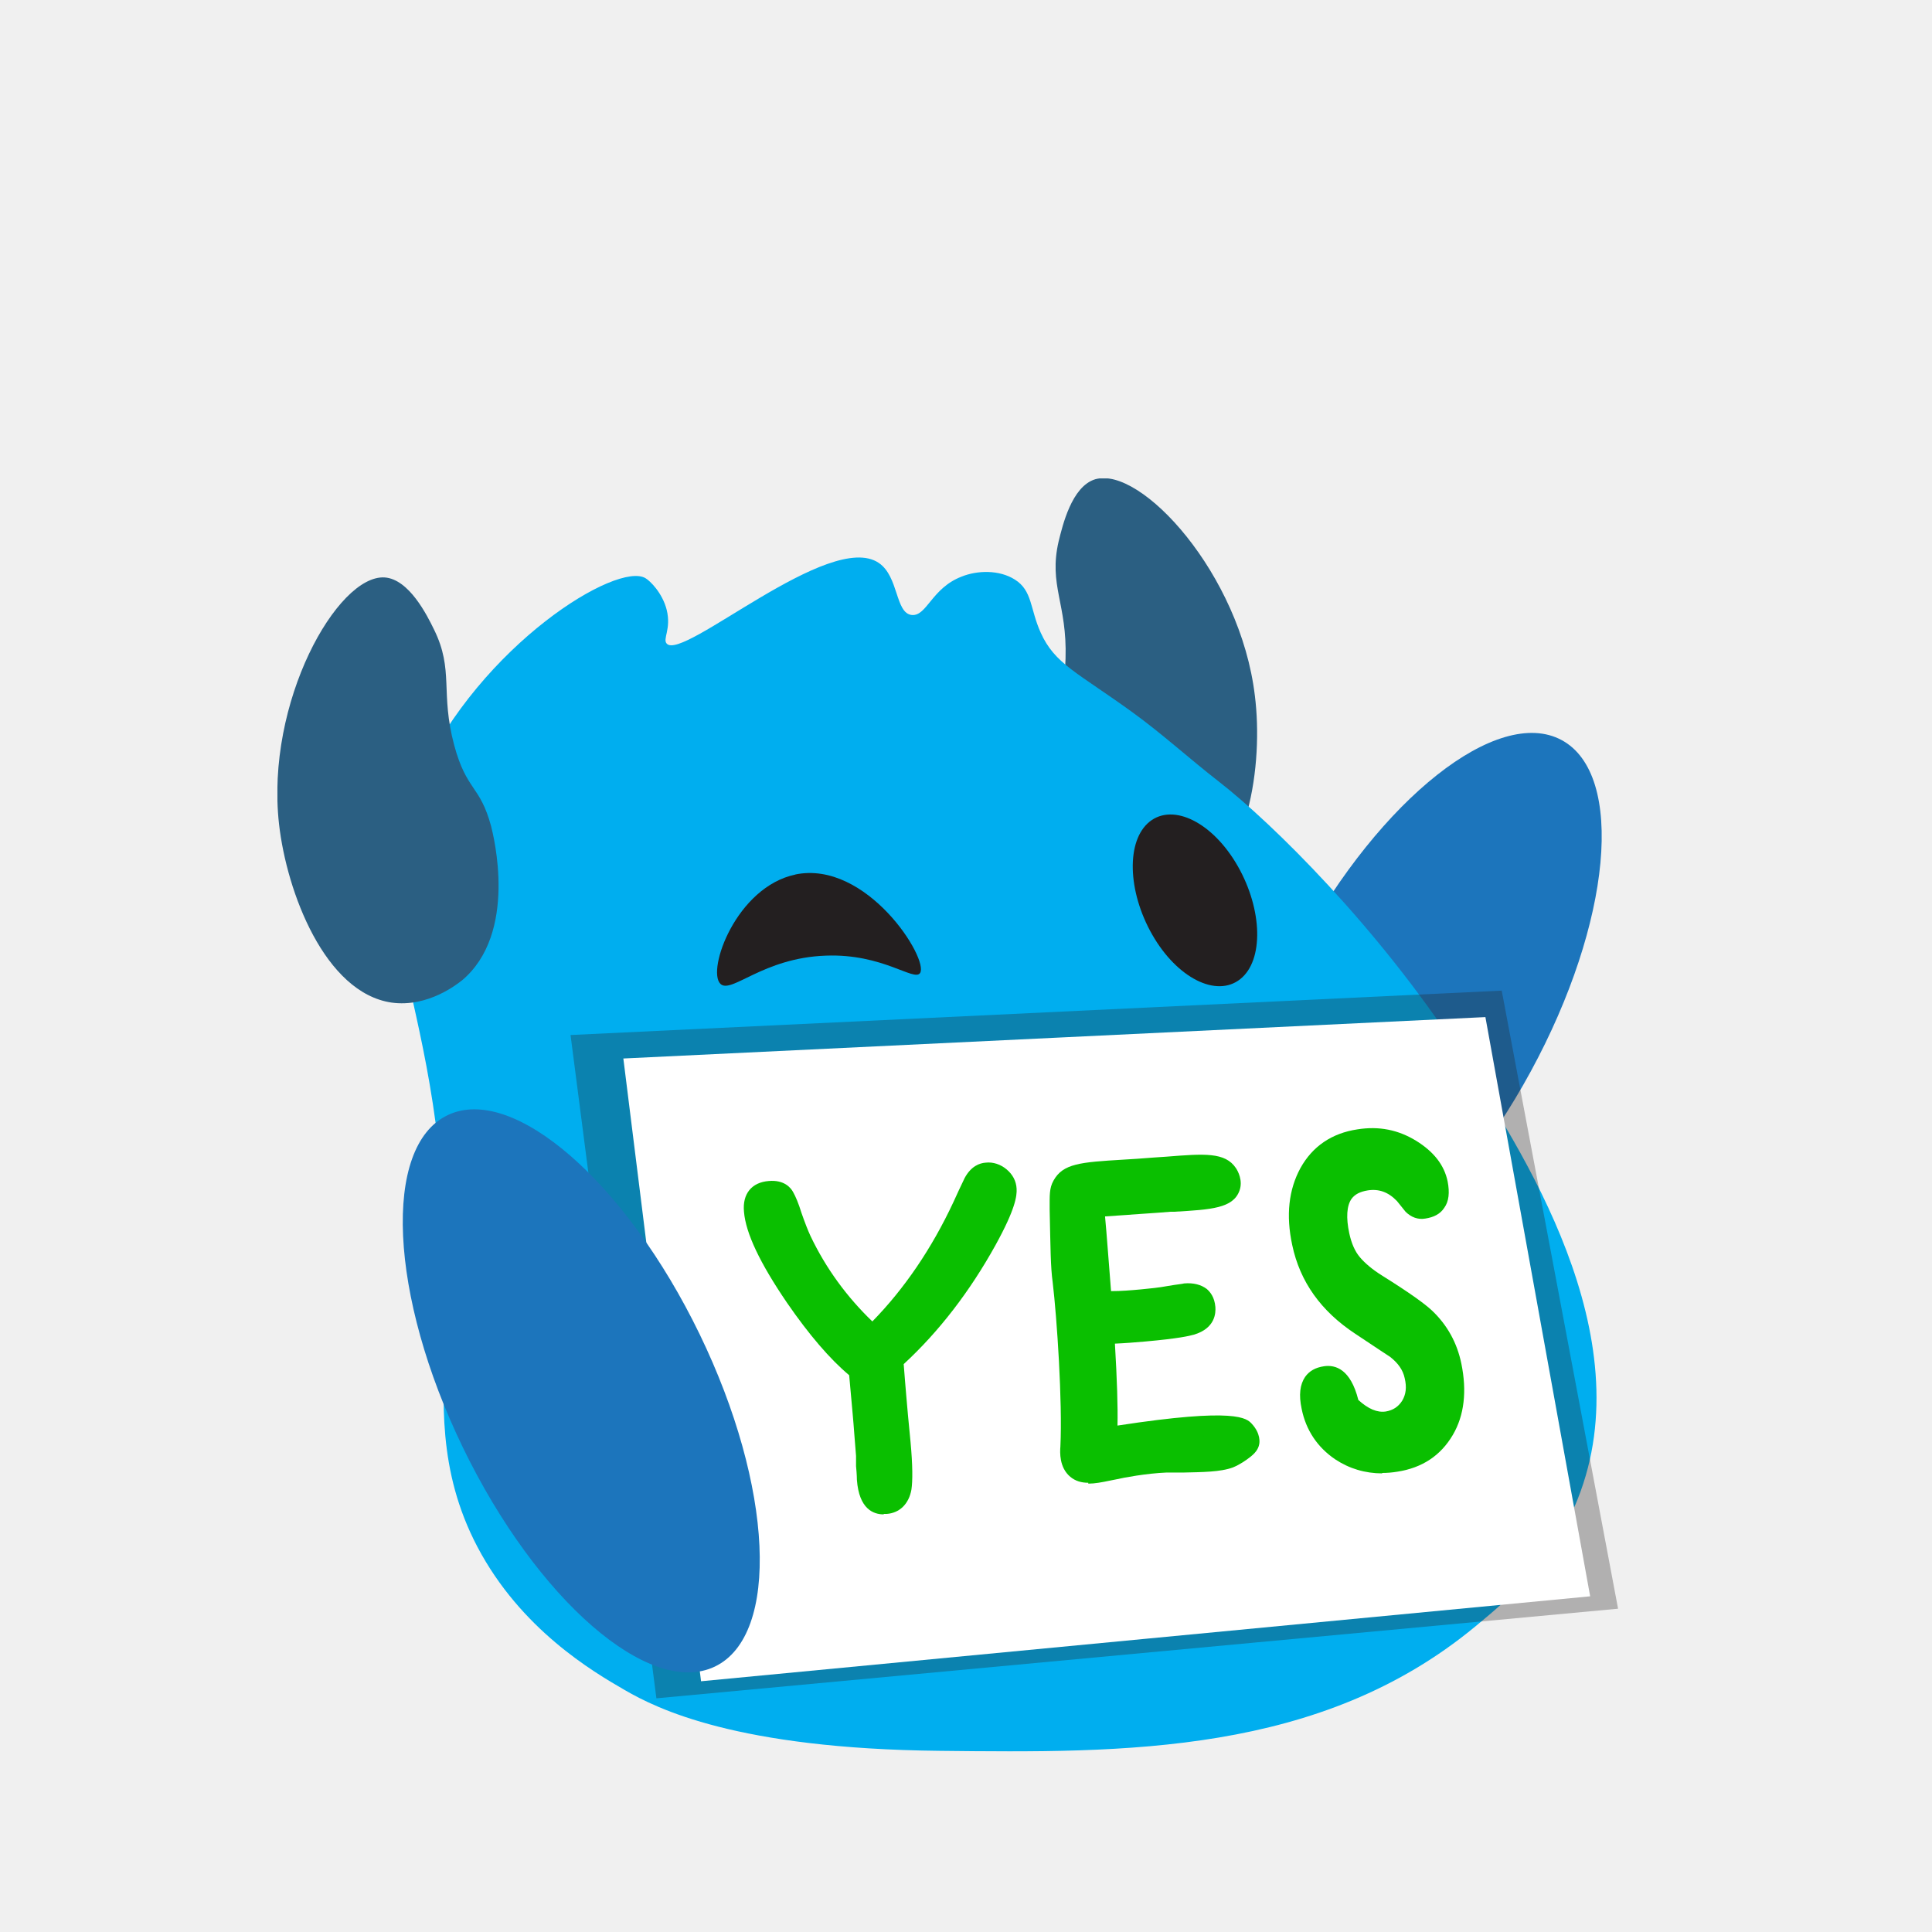
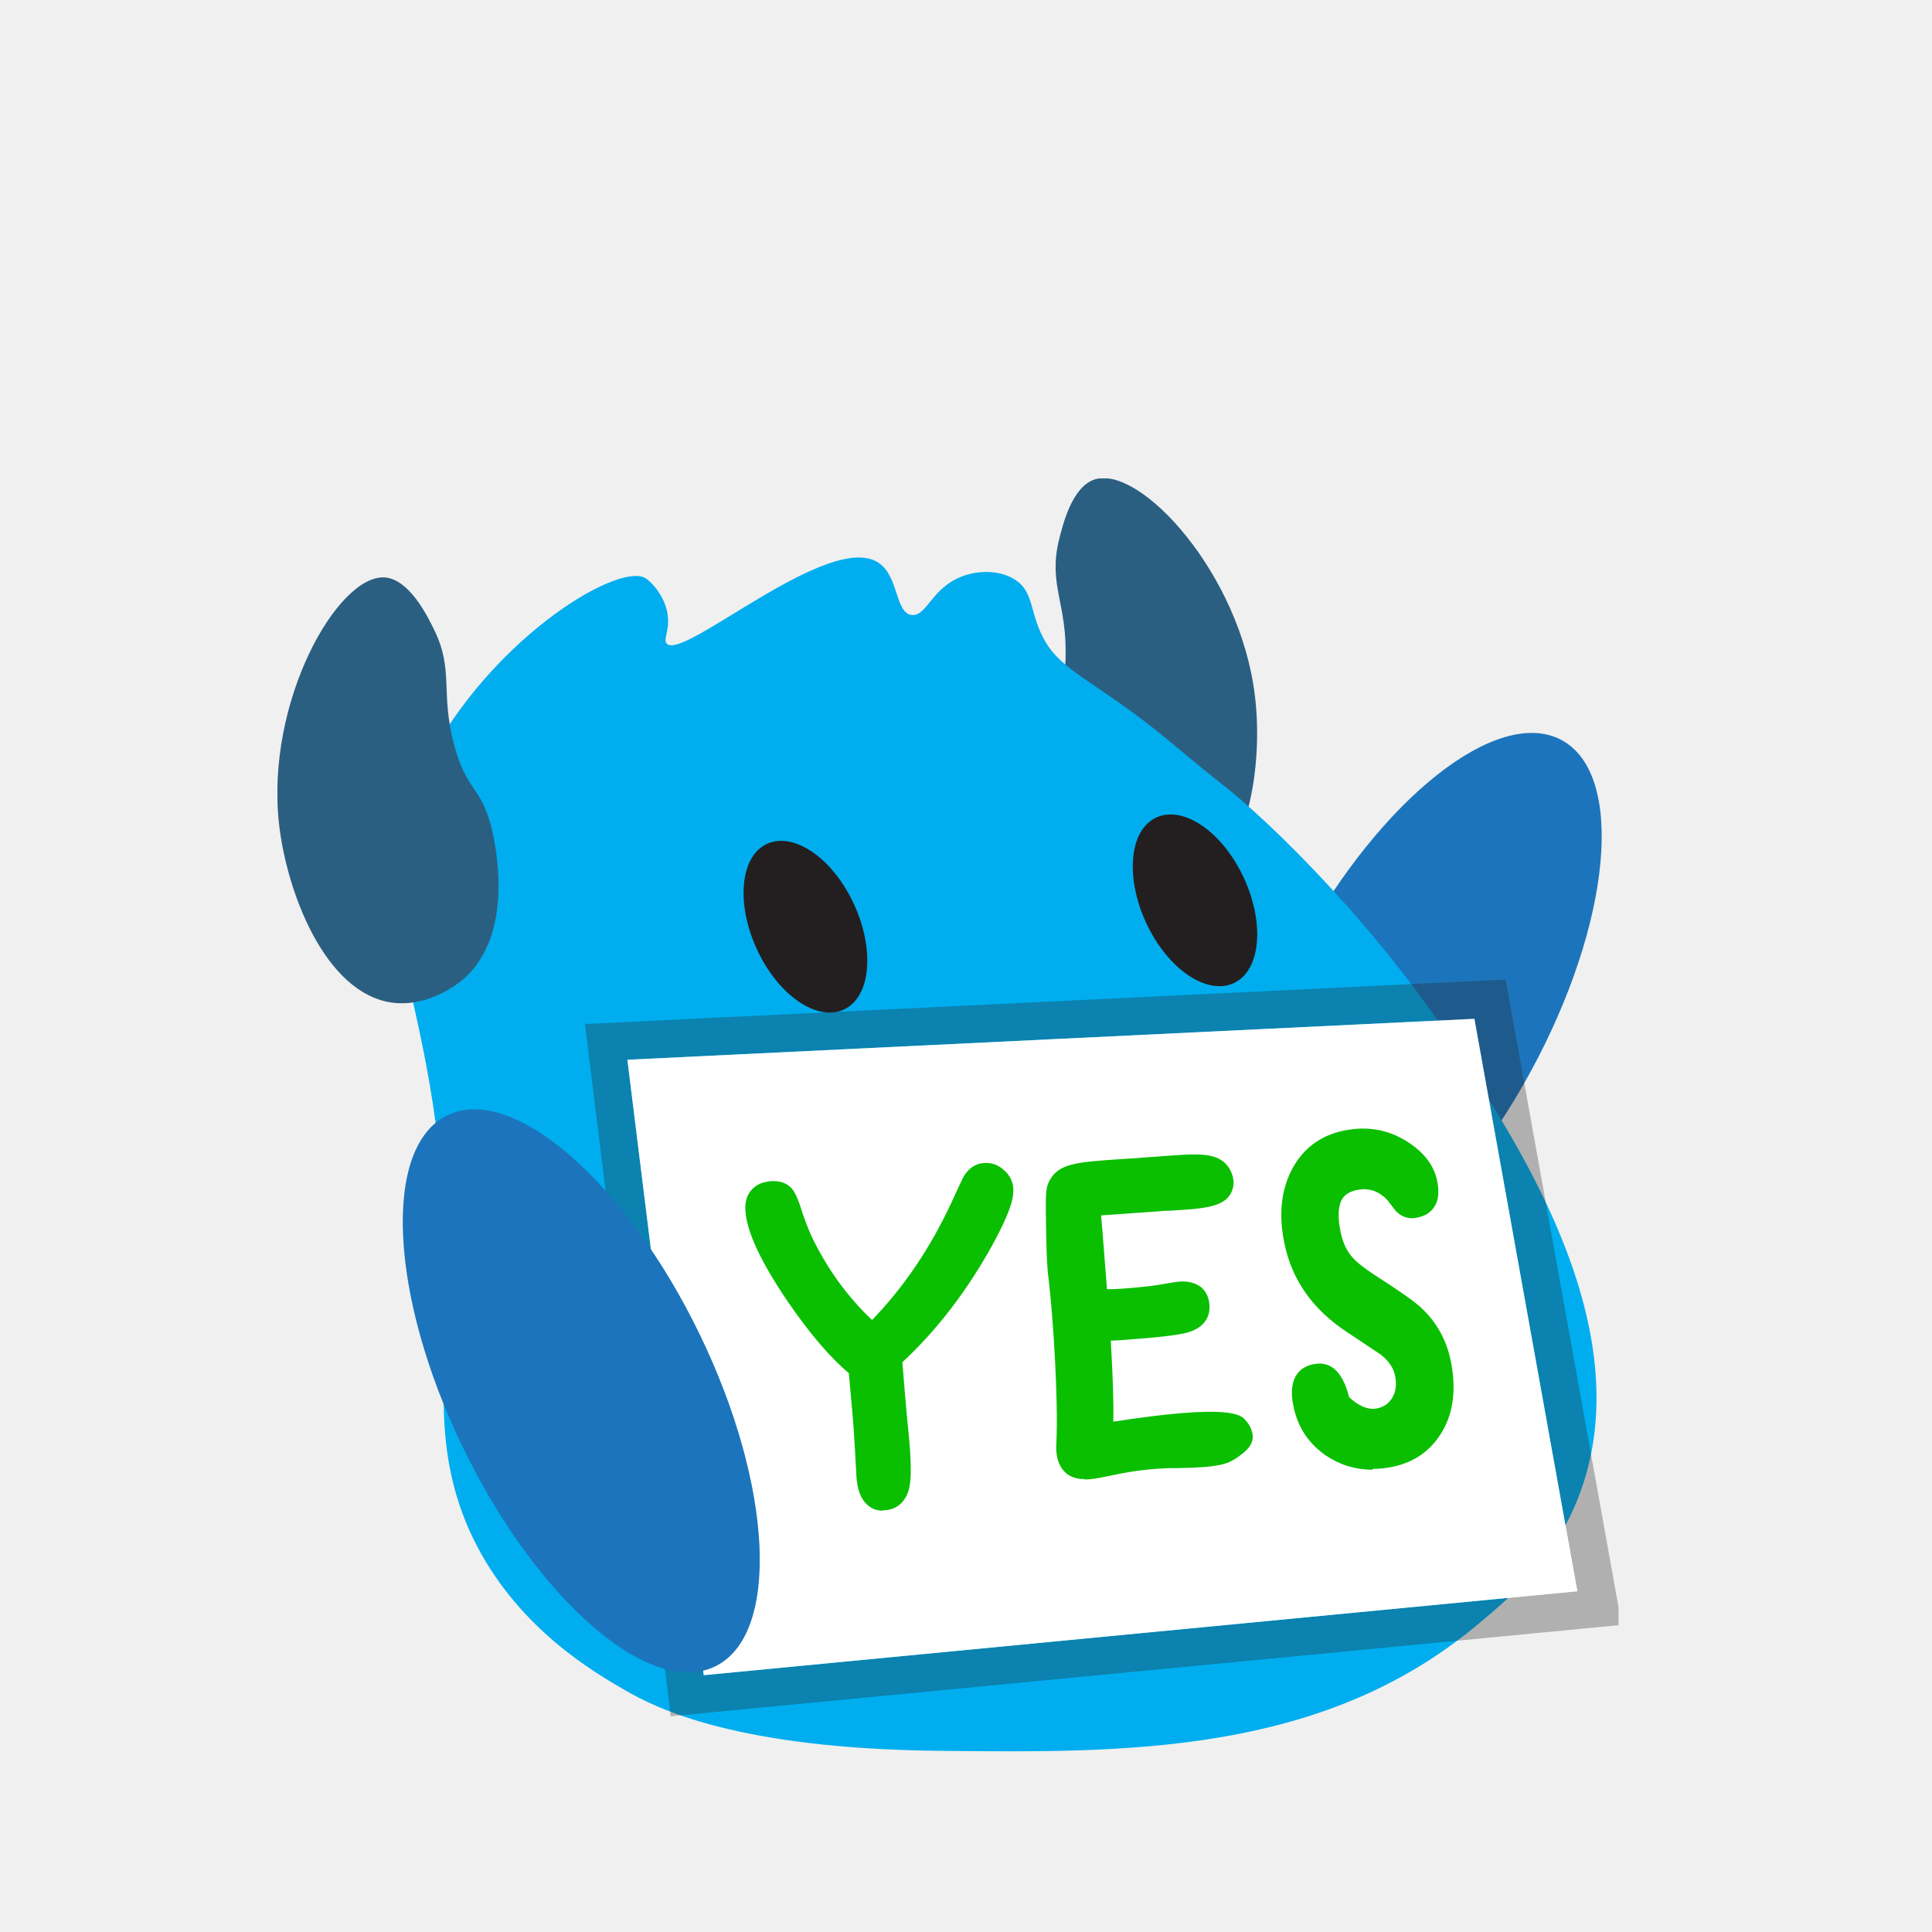
<svg xmlns="http://www.w3.org/2000/svg" width="256" height="256" viewBox="0 0 256 256" fill="none">
-   <mask id="mask0_1_56" style="mask-type:luminance" maskUnits="userSpaceOnUse" x="36" y="63" width="179" height="170">
+   <mask id="mask0_659_5514" style="mask-type:luminance" maskUnits="userSpaceOnUse" x="36" y="63" width="179" height="170">
    <path d="M214.459 63.393H36.746V232.108H214.459V63.393Z" fill="white" />
  </mask>
-   <g mask="url(#mask0_1_56)">
-     <path d="M147.447 117.858C148.074 118.198 152.681 120.347 157.175 118.594C165.48 115.37 167.414 101.231 166.277 92.181C164.342 76.006 151.145 61.696 145.115 63.506C141.986 64.467 140.792 69.671 140.28 71.707C138.915 77.588 141.417 79.964 141.19 87.26C141.019 93.595 139.086 93.143 138.857 98.798C138.857 99.986 138.573 113.447 147.391 117.858H147.447Z" fill="#2B5F82" />
+   <g mask="url(#mask0_659_5514)">
+     <path d="M147.448 117.857C148.075 118.197 152.682 120.346 157.176 118.593C165.481 115.369 167.415 101.23 166.278 92.18C164.343 76.005 151.146 61.695 145.116 63.505C141.987 64.466 140.793 69.67 140.281 71.706C138.916 77.587 141.418 79.963 141.191 87.259C141.02 93.594 139.087 93.142 138.858 98.797C138.858 99.985 138.574 113.446 147.392 117.857H147.448Z" fill="#2B5F82" />
    <path d="M202.837 141.965C213.548 122.262 215.375 102.605 206.917 98.06C198.46 93.516 182.921 105.804 172.21 125.507C161.5 145.21 159.673 164.867 168.13 169.412C176.589 173.956 192.127 161.668 202.837 141.965Z" fill="#1C75BC" />
-     <path d="M193.298 139.464C201.717 152.417 217.702 176.906 209.055 198.624C205.812 206.713 200.409 211.464 195.46 215.536C174.924 232.504 149.097 232.278 124.465 231.994C97.615 231.712 87.034 226.395 82.824 223.963C78.501 221.474 69.001 215.875 63.255 204.959C57.908 194.779 58.705 185.333 58.989 177.076C60.525 131.037 45.962 123.911 55.576 103.097C63.767 85.338 81.857 74.308 85.555 76.628C86.124 76.966 87.773 78.55 88.342 80.813C88.968 83.358 87.773 84.659 88.342 85.281C90.447 87.656 109.96 70.18 116.444 74.591C119.118 76.402 118.606 81.265 120.825 81.491C122.816 81.661 123.441 77.928 127.423 76.402C129.528 75.552 132.429 75.496 134.477 76.798C136.81 78.268 136.468 80.643 137.89 83.811C139.767 87.996 142.725 89.07 150.064 94.387C154.046 97.272 157.687 100.609 161.555 103.606C168.666 109.149 182.489 122.779 193.354 139.408L193.298 139.464Z" fill="#00AEEF" />
-     <path d="M61.208 129.906C60.639 130.358 56.714 133.525 51.878 132.847C43.061 131.546 37.998 118.254 36.974 109.206C35.154 93.029 44.711 76.118 50.968 76.514C54.211 76.74 56.6 81.548 57.51 83.415C60.184 88.844 58.306 91.729 60.184 98.742C61.833 104.851 63.597 104.002 65.076 109.488C65.36 110.619 68.716 123.685 61.151 129.962L61.208 129.906Z" fill="#2B5F82" />
-     <path d="M158.768 179.734C151.998 179.734 144.546 178.942 136.639 176.906C115.99 171.477 102.109 159.938 94.088 151.228C93.007 150.098 93.121 148.288 94.259 147.213C95.396 146.138 97.217 146.251 98.297 147.382C105.807 155.583 118.777 166.33 138.118 171.42C154.9 175.775 169.576 173.965 178.962 171.646C180.498 171.25 182.035 172.212 182.433 173.683C182.831 175.209 181.864 176.736 180.385 177.132C174.809 178.546 167.415 179.734 158.881 179.734H158.768Z" fill="#231F20" />
-     <path d="M164.001 114.748C167.3 120.517 167.471 127.248 164.342 129.736C161.214 132.225 155.981 129.623 152.681 123.854C149.382 118.086 149.211 111.355 152.34 108.866C155.469 106.378 160.702 108.979 164.001 114.748Z" fill="#231F20" />
-     <path d="M105.351 177.811C100.516 177.811 97.16 175.097 96.193 174.249C95.055 173.173 94.941 171.42 96.022 170.232C97.103 169.044 98.866 168.988 100.061 170.062C100.63 170.628 102.735 172.325 105.807 172.155C106.944 172.099 109.049 171.703 110.641 169.95C111.837 168.648 112.178 167.178 112.291 166.386C112.86 162.257 109.106 158.978 108.935 158.864C107.74 157.846 107.627 156.036 108.65 154.849C109.675 153.661 111.495 153.547 112.689 154.565C113.316 155.131 118.948 160.165 117.923 167.178C117.696 168.932 116.956 171.42 114.851 173.739C111.95 176.963 108.139 177.642 106.205 177.811C105.921 177.811 105.636 177.811 105.351 177.811Z" fill="#231F20" />
-     <path d="M137.378 213.217C137.378 213.217 137.094 213.217 136.98 213.217C135.445 212.991 134.364 211.577 134.591 209.994C136.297 198.568 141.19 189.518 147.732 185.673C151.032 183.75 154.388 183.354 157.573 184.541C163.49 186.747 168.154 194.723 169.747 205.411C169.974 206.939 168.893 208.41 167.358 208.636C165.879 208.862 164.342 207.787 164.115 206.261C162.863 197.89 159.393 191.272 155.525 189.802C153.989 189.236 152.34 189.462 150.576 190.537C146.822 192.743 141.873 199.36 140.165 210.786C139.938 212.199 138.744 213.217 137.378 213.217Z" fill="#231F20" />
-     <path d="M105.352 115.879C114.851 113.899 123.157 127.134 121.906 128.944C121.108 130.076 116.956 126.343 109.447 126.626C101.085 126.908 96.875 131.773 95.453 130.358C93.633 128.548 97.558 117.52 105.408 115.879H105.352Z" fill="#231F20" />
-     <g opacity="0.31">
-       <path d="M210.42 210.106L89.992 221.362L79.468 140.313L196.199 134.77L210.42 210.106Z" fill="white" />
-       <path d="M210.42 210.106L89.992 221.362L79.468 140.313L196.199 134.77L210.42 210.106Z" stroke="#231F20" stroke-width="1.2" stroke-miterlimit="10" />
-       <path d="M210.42 210.106L89.992 221.362L79.468 140.313L196.199 134.77L210.42 210.106Z" stroke="#231F20" stroke-width="1.2" stroke-miterlimit="10" />
-       <path d="M210.42 210.106L89.992 221.362L79.468 140.313L196.199 134.77L210.42 210.106Z" stroke="#231F20" stroke-width="1.2" stroke-miterlimit="10" />
-       <path d="M86.977 225.037L75.6 137.146L198.986 131.263L214.402 213.161L86.977 225.037ZM83.336 143.537L92.95 217.685L206.381 207.109L193.412 138.334L83.336 143.593V143.537Z" fill="#231F20" />
-     </g>
-     <path d="M210.705 211.52C171.453 215.253 132.145 219.042 92.893 222.775C89.48 195.287 86.01 167.744 82.597 140.256C120.654 138.446 158.71 136.58 196.824 134.77C201.432 160.334 206.097 185.955 210.705 211.52Z" fill="white" />
-     <path d="M133.283 157.676C133.396 158.75 132.487 161.013 130.666 164.351C127.196 170.685 123.043 175.945 118.208 180.3L118.435 183.071C118.55 184.371 118.663 185.899 118.833 187.709C119.004 189.518 119.118 190.706 119.175 191.216C119.402 194.157 119.459 196.136 119.289 197.154C119.061 198.455 118.379 199.134 117.24 199.246C115.876 199.36 115.079 198.286 114.909 195.967C114.909 195.853 114.851 194.835 114.738 192.856C114.624 190.876 114.511 189.01 114.34 187.143L113.884 181.487C111.381 179.508 108.537 176.284 105.409 171.816C101.995 166.839 100.175 163.049 99.947 160.448C99.833 158.864 100.459 158.016 101.995 157.902C102.905 157.846 103.531 158.072 103.93 158.694C104.157 159.09 104.498 159.938 104.896 161.183C105.352 162.541 105.807 163.615 106.148 164.407C108.481 169.27 111.666 173.513 115.648 177.019C120.427 172.438 124.408 166.726 127.651 159.826C128.106 158.808 128.618 157.732 129.13 156.715C129.585 155.923 130.098 155.527 130.723 155.471C131.348 155.414 131.917 155.583 132.429 156.036C132.941 156.488 133.226 156.998 133.283 157.62V157.676Z" fill="#0ABF00" />
-     <path d="M117.07 200.661C115.761 200.661 113.828 199.982 113.543 196.079C113.543 196.023 113.543 195.401 113.43 194.269V192.913C113.259 190.99 113.145 189.066 112.974 187.256L112.52 182.223C110.016 180.13 107.229 176.906 104.271 172.608C100.687 167.348 98.809 163.389 98.582 160.561C98.355 158.186 99.606 156.658 101.881 156.488C103.872 156.319 104.782 157.337 105.124 158.016C105.409 158.524 105.807 159.43 106.205 160.73C106.66 162.031 107.058 163.049 107.4 163.785C109.447 168.083 112.235 171.873 115.591 175.097C119.8 170.798 123.441 165.481 126.343 159.26C126.797 158.242 127.309 157.167 127.822 156.093C128.675 154.509 129.813 154.113 130.609 154.057C131.577 153.943 132.6 154.283 133.396 154.961C134.193 155.64 134.648 156.488 134.705 157.506C134.762 158.468 134.535 160.222 131.917 164.973C128.504 171.137 124.408 176.454 119.744 180.752L119.914 182.901C120.029 184.203 120.142 185.729 120.313 187.539L120.654 191.102C120.939 194.157 120.939 196.249 120.768 197.381C120.427 199.304 119.175 200.492 117.469 200.604C117.355 200.604 117.24 200.604 117.127 200.604L117.07 200.661ZM102.28 159.374C102.28 159.374 102.166 159.374 102.109 159.374C101.597 159.374 101.313 159.43 101.369 160.391C101.54 162.71 103.303 166.273 106.603 171.081C109.618 175.435 112.349 178.603 114.738 180.47L115.249 180.866L115.761 187.087C115.932 188.954 116.046 190.82 116.159 192.799V194.157C116.274 195.175 116.33 195.741 116.33 195.853C116.33 196.475 116.501 197.833 117.127 197.833C117.411 197.833 117.696 197.833 117.867 196.871C117.98 196.306 118.037 194.835 117.753 191.329L117.411 187.822C117.24 186.012 117.127 184.429 117.013 183.185L116.842 181.035L116.046 180.356L117.24 179.226C121.906 175.039 126.001 169.78 129.415 163.671C131.86 159.26 131.917 158.016 131.86 157.79C131.86 157.79 131.746 157.337 131.519 157.167C131.292 156.998 131.121 156.941 130.836 156.941C130.666 156.941 130.438 157.28 130.325 157.45C129.869 158.412 129.415 159.43 128.903 160.504C125.603 167.518 121.45 173.456 116.615 178.094L115.648 178.998L114.68 178.15C110.585 174.475 107.229 170.12 104.84 165.085C104.442 164.293 103.986 163.163 103.474 161.692C102.962 160.165 102.678 159.6 102.621 159.43C102.621 159.374 102.393 159.316 102.28 159.316V159.374Z" fill="#0ABF00" />
-     <path d="M164.627 191.951C164.627 191.951 163.659 192.686 162.863 192.969C160.986 193.647 157.118 193.478 154.502 193.591C151.713 193.705 148.699 194.327 147.675 194.495C145.229 194.949 143.75 195.401 142.783 194.553C141.873 193.761 141.929 192.29 141.986 191.668C142.271 185.729 141.531 174.475 140.905 169.61C140.678 167.63 140.621 165.085 140.507 159.995C140.507 158.242 140.507 157.732 140.848 157.11C141.929 155.131 144.546 155.414 153.022 154.735C158.71 154.283 161.555 153.887 162.636 155.471C162.693 155.583 163.261 156.375 162.978 157.224C162.465 158.694 159.564 158.808 155.127 159.09C152.965 159.204 149.438 159.43 145.002 159.826C145.229 162.483 145.57 166.669 146.025 172.495C147.903 172.495 149.666 172.381 151.372 172.212C152.567 172.099 153.819 171.985 155.07 171.759C156.321 171.533 157.004 171.477 157.118 171.42C158.71 171.307 159.564 171.873 159.678 173.229C159.791 174.305 159.166 174.983 157.858 175.379C156.948 175.662 154.9 175.945 151.713 176.171C149.951 176.341 148.13 176.454 146.252 176.51C146.708 183.241 146.822 187.878 146.651 190.31H147.561C150.292 189.802 163.432 187.766 164.911 189.406C165.708 190.254 165.537 190.876 165.537 190.876C165.537 191.046 165.423 191.329 164.684 191.894L164.627 191.951Z" fill="#0ABF00" />
-     <path d="M144.204 196.475C143.294 196.475 142.498 196.249 141.815 195.683C140.336 194.439 140.45 192.403 140.507 191.668C140.792 185.786 140.052 174.643 139.484 169.893C139.199 167.857 139.199 165.311 139.085 160.278C139.085 158.354 139.028 157.45 139.597 156.432C140.848 154.169 143.181 153.999 148.812 153.661C150.007 153.603 151.372 153.491 152.909 153.377L154.558 153.265C159.564 152.869 162.351 152.643 163.774 154.791C164.001 155.131 164.74 156.432 164.229 157.79C163.376 160.108 160.474 160.278 155.639 160.561H155.127C153.193 160.73 150.235 160.9 146.423 161.183C146.651 163.559 146.879 166.895 147.22 171.081C148.585 171.081 149.893 170.968 151.145 170.854C152.282 170.742 153.534 170.628 154.729 170.402C156.037 170.176 156.777 170.12 156.891 170.062C158.142 169.95 159.166 170.232 159.906 170.798C160.36 171.194 160.93 171.873 161.043 173.173C161.101 173.965 161.043 176.001 158.199 176.85C157.573 177.019 156.208 177.359 151.771 177.754C150.462 177.868 149.097 177.981 147.732 178.038C148.016 182.845 148.13 186.408 148.073 188.896C163.888 186.465 165.196 187.935 165.879 188.67C167.073 189.972 166.902 191.159 166.846 191.386C166.732 192.008 166.334 192.573 165.48 193.195C165.196 193.421 164.342 194.043 163.376 194.439C161.726 195.061 159.223 195.061 156.833 195.119C156.037 195.119 155.24 195.119 154.558 195.119C151.884 195.231 148.87 195.797 147.903 196.023L147.049 196.193C145.968 196.419 145.058 196.589 144.204 196.589V196.475ZM159.166 155.753C158.029 155.753 156.55 155.867 154.786 156.036L153.136 156.149C151.6 156.262 150.235 156.375 149.04 156.432C144.148 156.771 142.612 156.884 142.1 157.79C141.929 158.072 141.929 158.298 141.929 159.996C142.044 165.142 142.1 167.574 142.327 169.498C142.954 174.361 143.693 185.729 143.408 191.781C143.408 192.743 143.408 193.309 143.75 193.535C144.091 193.817 145.229 193.535 146.594 193.309L147.447 193.139C148.472 192.913 151.6 192.347 154.502 192.177C155.24 192.177 156.037 192.177 156.833 192.177C158.825 192.177 161.27 192.121 162.409 191.668C162.978 191.442 163.546 191.046 163.774 190.876L164.684 192.008L163.83 190.876C163.83 190.876 164.001 190.764 164.059 190.706C164.059 190.65 163.944 190.537 163.888 190.48C163.319 190.198 159.052 189.972 147.845 191.725L145.172 191.951L145.285 190.31C145.456 187.992 145.285 183.411 144.887 176.737L144.773 175.266H146.252C148.073 175.153 149.893 175.039 151.657 174.871C155.525 174.531 156.948 174.247 157.516 174.079C158.37 173.795 158.37 173.569 158.37 173.399C158.37 173.117 158.312 173.003 158.256 172.947C158.199 172.947 157.914 172.777 157.346 172.834C157.231 172.834 156.55 172.947 155.354 173.117C154.046 173.343 152.794 173.456 151.543 173.569C149.78 173.739 147.96 173.795 146.083 173.852H144.717L144.604 172.551C144.148 166.782 143.806 162.597 143.579 159.938L143.465 158.524L144.887 158.412C149.382 158.072 152.851 157.846 155.013 157.676H155.525C158.028 157.506 161.214 157.28 161.612 156.715C161.612 156.715 161.612 156.432 161.441 156.262C161.214 155.866 160.418 155.753 159.223 155.753H159.166Z" fill="#0ABF00" />
-     <path d="M190.794 156.828C191.25 158.92 190.567 160.108 188.804 160.391C188.178 160.504 187.666 160.278 187.153 159.826C186.813 159.374 186.415 158.92 186.074 158.468C184.595 156.941 183.001 156.319 181.181 156.602C178.052 157.11 176.915 159.43 177.825 163.671C178.109 165.142 178.678 166.386 179.475 167.348C180.157 168.196 181.238 169.044 182.717 170.006C186.073 172.099 188.178 173.625 189.088 174.475C190.965 176.227 192.16 178.376 192.729 180.978C193.412 184.371 193.07 187.256 191.705 189.632C190.34 192.007 188.121 193.478 185.163 193.931C182.205 194.383 179.873 193.873 177.654 192.403C175.549 190.99 174.241 189.01 173.672 186.408C173.103 183.807 173.786 182.392 175.663 182.053C177.256 181.827 178.394 183.127 179.019 186.013C180.669 187.652 182.318 188.331 183.912 188.048C185.22 187.822 186.187 187.2 186.87 186.125C187.495 185.051 187.666 183.749 187.382 182.336C187.097 181.035 186.357 179.904 185.049 178.886C185.049 178.886 183.456 177.811 180.385 175.775C176.118 172.947 173.501 169.27 172.534 164.747C171.737 161.07 172.079 157.902 173.501 155.357C174.924 152.812 177.199 151.285 180.271 150.776C182.774 150.38 185.163 150.832 187.268 152.133C189.315 153.377 190.51 154.905 190.908 156.771L190.794 156.828Z" fill="#0ABF00" />
-     <path d="M183.172 195.231C180.896 195.231 178.792 194.609 176.915 193.365C174.582 191.781 173.047 189.518 172.478 186.691C172.079 184.825 172.249 183.467 172.932 182.449C173.501 181.657 174.297 181.205 175.436 181.035C176.971 180.809 178.962 181.431 179.987 185.503C181.295 186.691 182.489 187.2 183.627 187.03C184.594 186.861 185.276 186.408 185.789 185.617C186.301 184.767 186.415 183.807 186.13 182.619C185.903 181.544 185.276 180.639 184.195 179.79C184.195 179.79 182.376 178.603 179.588 176.737C175.038 173.739 172.249 169.836 171.226 164.973C170.372 161.013 170.77 157.62 172.307 154.791C173.899 151.907 176.459 150.154 179.873 149.645C182.716 149.192 185.276 149.702 187.666 151.172C189.942 152.586 191.364 154.339 191.819 156.545C192.104 158.016 191.989 159.204 191.364 160.052C190.852 160.844 189.998 161.296 188.861 161.466C187.894 161.635 186.984 161.296 186.244 160.561L185.106 159.146C183.968 157.959 182.716 157.506 181.237 157.733C180.214 157.902 179.531 158.242 179.077 158.864C178.45 159.769 178.337 161.353 178.792 163.445C179.077 164.747 179.531 165.821 180.214 166.613C180.839 167.348 181.806 168.196 183.172 169.044C186.699 171.25 188.747 172.721 189.714 173.625C191.762 175.549 193.07 177.924 193.639 180.696C194.379 184.315 194.037 187.539 192.502 190.142C190.908 192.856 188.463 194.495 185.163 195.005C184.48 195.119 183.797 195.175 183.116 195.175L183.172 195.231ZM175.89 183.184C175.89 183.184 175.777 183.184 175.72 183.184C175.038 183.297 174.809 183.58 174.753 183.693C174.468 184.145 174.411 185.051 174.639 186.182C175.094 188.5 176.288 190.198 178.166 191.442C180.1 192.743 182.318 193.195 184.822 192.799C187.438 192.403 189.315 191.159 190.567 189.066C191.819 186.917 192.104 184.259 191.477 181.205C190.965 178.886 189.884 176.906 188.178 175.323C187.382 174.531 185.276 173.06 182.035 170.968C180.441 169.95 179.304 168.988 178.507 168.026C177.598 166.952 176.971 165.538 176.63 163.897C176.061 161.126 176.232 159.034 177.256 157.563C178.052 156.432 179.246 155.753 180.896 155.471C183.116 155.131 185.106 155.867 186.813 157.676L187.95 159.09C187.95 159.09 188.292 159.26 188.519 159.26C189.031 159.204 189.315 159.034 189.486 158.808C189.714 158.468 189.771 157.846 189.6 157.054C189.259 155.527 188.234 154.227 186.472 153.151C184.594 152.02 182.489 151.624 180.214 151.964C177.483 152.416 175.549 153.717 174.241 155.979C172.932 158.298 172.647 161.183 173.388 164.577C174.297 168.874 176.686 172.212 180.783 174.871C184.195 177.076 185.163 177.754 185.561 178.038C187.04 179.168 187.95 180.582 188.292 182.166C188.633 183.863 188.463 185.447 187.666 186.747C186.813 188.162 185.561 189.01 183.912 189.236C181.977 189.576 179.987 188.727 178.052 186.861L177.825 186.635V186.295C177.256 184.259 176.63 183.184 175.834 183.184H175.89Z" fill="#0ABF00" />
-     <path d="M94.728 220.827C103.388 216.678 102.481 196.959 92.702 176.783C82.922 156.607 67.974 143.614 59.313 147.764C50.653 151.913 51.56 171.633 61.339 191.809C71.118 211.986 86.067 224.978 94.728 220.827Z" fill="#1C75BC" />
+     <path d="M193.298 139.463C201.717 152.416 217.702 176.905 209.055 198.623C205.812 206.712 200.409 211.463 195.46 215.535C174.924 232.503 149.097 232.277 124.465 231.993C97.615 231.711 87.034 226.394 82.825 223.962C78.501 221.473 69.001 215.874 63.256 204.958C57.909 194.778 58.705 185.332 58.989 177.075C60.525 131.036 45.962 123.91 55.576 103.096C63.768 85.337 81.858 74.308 85.555 76.627C86.124 76.966 87.774 78.549 88.343 80.812C88.969 83.358 87.774 84.658 88.343 85.28C90.448 87.656 109.96 70.179 116.444 74.59C119.118 76.401 118.606 81.265 120.825 81.491C122.816 81.66 123.441 77.927 127.423 76.401C129.528 75.552 132.429 75.496 134.477 76.797C136.81 78.267 136.468 80.643 137.89 83.81C139.767 87.995 142.725 89.069 150.064 94.386C154.046 97.271 157.687 100.608 161.555 103.605C168.666 109.148 182.489 122.778 193.354 139.407L193.298 139.463Z" fill="#00AEEF" />
+     <path d="M61.208 129.904C60.639 130.356 56.714 133.523 51.879 132.845C43.062 131.544 37.999 118.252 36.975 109.204C35.154 93.028 44.711 76.117 50.969 76.513C54.211 76.739 56.6 81.546 57.511 83.413C60.184 88.842 58.307 91.727 60.184 98.74C61.834 104.849 63.597 104 65.077 109.486C65.361 110.617 68.717 123.683 61.151 129.96L61.208 129.904Z" fill="#2B5F82" />
+     <path opacity="0.31" d="M197.825 134.559C200.089 147.189 202.367 159.834 204.645 172.48C206.922 185.126 209.2 197.773 211.464 210.406L211.942 213.078L209.241 213.336C189.959 215.18 170.662 217.039 151.365 218.897C132.068 220.756 112.77 222.614 93.485 224.459L91.064 224.69L90.767 222.276C89.09 208.696 87.399 195.101 85.708 181.505C84.017 167.909 82.326 154.311 80.649 140.728L80.319 138.054L83.012 137.925C120.374 136.138 157.821 134.29 195.245 132.503L197.438 132.398L197.825 134.559Z" fill="white" stroke="#231F20" stroke-width="5" />
+     <path d="M209.003 210.847C170.436 214.536 131.814 218.281 93.248 221.97C89.894 194.806 86.484 167.586 83.131 140.422C120.524 138.633 157.916 136.789 195.365 135C199.892 160.264 204.476 185.584 209.003 210.847Z" fill="white" />
+     <path d="M132.876 157.637C132.988 158.699 132.093 160.935 130.305 164.233C126.895 170.493 122.815 175.691 118.064 179.995L118.288 182.734C118.399 184.019 118.511 185.528 118.679 187.317C118.846 189.105 118.958 190.279 119.014 190.782C119.238 193.689 119.294 195.645 119.126 196.651C118.902 197.937 118.232 198.607 117.114 198.719C115.772 198.831 114.99 197.769 114.822 195.477C114.822 195.366 114.766 194.359 114.654 192.403C114.543 190.447 114.431 188.602 114.263 186.758L113.816 181.169C111.357 179.212 108.562 176.026 105.488 171.611C102.134 166.692 100.346 162.947 100.122 160.376C100.01 158.811 100.625 157.973 102.134 157.861C103.029 157.805 103.643 158.029 104.035 158.644C104.258 159.035 104.594 159.873 104.985 161.103C105.432 162.444 105.879 163.506 106.215 164.289C108.506 169.096 111.636 173.288 115.549 176.753C120.244 172.226 124.156 166.58 127.342 159.761C127.789 158.755 128.292 157.693 128.796 156.687C129.243 155.905 129.746 155.514 130.361 155.458C130.975 155.402 131.534 155.569 132.037 156.017C132.54 156.464 132.82 156.967 132.876 157.582V157.637Z" fill="#0ABF00" />
+     <path d="M116.945 200.171C116.219 200.171 115.548 199.948 114.989 199.445C114.095 198.718 113.592 197.432 113.48 195.644C113.48 195.532 113.424 194.47 113.312 192.514C113.2 190.613 113.089 188.713 112.921 186.924L112.474 181.95C110.015 179.882 107.276 176.696 104.369 172.448C100.848 167.25 99.004 163.337 98.78 160.543C98.668 159.369 98.948 158.363 99.562 157.692C100.121 157.021 100.96 156.63 102.078 156.518C104.034 156.351 104.928 157.357 105.264 157.972C105.543 158.475 105.934 159.369 106.326 160.71C106.773 161.996 107.164 163.002 107.499 163.729C109.512 167.977 112.194 171.721 115.548 174.907C119.684 170.659 123.261 165.405 126.112 159.257C126.559 158.251 127.062 157.189 127.565 156.127C128.404 154.562 129.521 154.171 130.304 154.115C131.31 154.003 132.26 154.339 132.987 155.009C133.769 155.68 134.216 156.518 134.272 157.524C134.328 158.475 134.105 160.207 131.534 164.902C128.18 170.995 124.156 176.249 119.572 180.497L119.74 182.621C119.852 183.906 119.964 185.415 120.131 187.204L120.467 190.725C120.746 193.799 120.746 195.811 120.523 196.929C120.187 198.83 118.958 200.003 117.281 200.115C117.169 200.115 117.057 200.115 117.001 200.115L116.945 200.171ZM102.469 159.313H102.301C102.022 159.313 101.798 159.425 101.686 159.481C101.631 159.592 101.519 159.816 101.575 160.319C101.742 162.611 103.475 166.132 106.717 170.883C109.679 175.187 112.362 178.317 114.71 180.161L115.213 180.553L115.716 186.701C115.883 188.545 115.995 190.39 116.107 192.346C116.219 194.191 116.275 195.197 116.275 195.364C116.386 196.873 116.778 197.209 116.834 197.265C117.337 197.265 117.616 197.265 117.784 196.37C117.896 195.811 117.951 194.358 117.672 190.893L117.337 187.427C117.169 185.639 117.057 184.074 116.945 182.788L116.778 180.664L115.995 179.994L117.169 178.876C121.752 174.74 125.777 169.542 129.13 163.505C131.478 159.257 131.589 157.972 131.534 157.692C131.534 157.692 131.422 157.245 131.198 157.077C130.975 156.91 130.751 156.854 130.527 156.854C130.36 156.854 130.136 157.245 130.024 157.357C129.577 158.307 129.13 159.313 128.627 160.375C125.385 167.306 121.305 173.175 116.554 177.758L115.604 178.652L114.654 177.814C110.573 174.181 107.332 169.821 104.984 164.902C104.593 164.12 104.146 163.002 103.643 161.549C103.14 160.096 102.86 159.537 102.748 159.313C102.748 159.257 102.525 159.201 102.413 159.201L102.469 159.313Z" fill="#0ABF00" />
+     <path d="M163.673 191.508C163.673 191.508 162.723 192.235 161.941 192.515C160.096 193.185 156.295 193.018 153.724 193.129C150.986 193.241 148.023 193.856 147.017 194.024C144.614 194.471 143.161 194.918 142.21 194.08C141.316 193.297 141.372 191.844 141.428 191.229C141.707 185.36 140.981 174.237 140.366 169.431C140.142 167.474 140.086 164.959 139.975 159.929C139.975 158.196 139.975 157.693 140.31 157.078C141.372 155.122 143.943 155.401 152.271 154.731C157.861 154.283 160.655 153.892 161.717 155.457C161.773 155.569 162.332 156.352 162.053 157.19C161.549 158.643 158.699 158.755 154.339 159.034C152.215 159.146 148.75 159.37 144.39 159.761C144.614 162.388 144.949 166.524 145.396 172.281C147.241 172.281 148.973 172.169 150.65 172.002C151.824 171.89 153.054 171.778 154.283 171.555C155.513 171.331 156.184 171.275 156.295 171.219C157.861 171.107 158.699 171.666 158.811 173.008C158.922 174.07 158.308 174.74 157.022 175.132C156.128 175.411 154.116 175.691 150.986 175.914C149.253 176.082 147.464 176.194 145.62 176.25C146.067 182.901 146.179 187.484 146.011 189.888H146.905C149.588 189.385 162.5 187.372 163.953 188.993C164.735 189.832 164.568 190.447 164.568 190.447C164.568 190.614 164.456 190.894 163.729 191.453L163.673 191.508Z" fill="#0ABF00" />
+     <path d="M143.607 195.981C142.712 195.981 141.93 195.757 141.259 195.199C139.862 193.969 139.918 192.013 139.974 191.23C140.253 185.361 139.526 174.406 138.967 169.655C138.688 167.643 138.632 165.128 138.576 160.153C138.576 158.141 138.576 157.359 139.079 156.409C140.309 154.173 142.601 154.005 148.134 153.614C149.308 153.558 150.649 153.446 152.158 153.334L153.779 153.223C158.698 152.831 161.437 152.608 162.834 154.732C163.057 155.067 163.784 156.353 163.281 157.694C162.499 159.986 159.592 160.153 154.841 160.433H154.394C152.494 160.601 149.587 160.768 145.898 161.048C146.122 163.395 146.345 166.693 146.681 170.829C148.022 170.829 149.308 170.717 150.537 170.605C151.655 170.494 152.885 170.382 154.059 170.158C155.344 169.935 156.071 169.823 156.183 169.823C157.412 169.711 158.418 169.991 159.145 170.55C159.592 170.941 160.151 171.612 160.263 172.897C160.319 173.735 160.207 175.692 157.468 176.53C156.853 176.698 155.512 177.033 151.152 177.369C149.867 177.48 148.525 177.592 147.184 177.648C147.463 182.399 147.575 185.92 147.519 188.38C163.057 185.976 164.399 187.485 165.014 188.156C166.132 189.386 166.02 190.503 165.964 190.783C165.796 191.454 165.405 192.013 164.623 192.627C163.896 193.186 163.225 193.634 162.554 193.857C160.989 194.416 158.53 194.472 156.183 194.528C155.4 194.528 154.618 194.528 153.947 194.584C151.32 194.695 148.358 195.254 147.407 195.478L146.569 195.646C145.507 195.869 144.613 196.037 143.774 196.037L143.607 195.981ZM158.307 155.794C157.189 155.794 155.735 155.905 154.003 156.073L152.382 156.185C150.817 156.297 149.475 156.408 148.302 156.464C143.495 156.8 141.986 156.912 141.483 157.806C141.315 158.085 141.315 158.309 141.315 159.986C141.427 165.016 141.483 167.475 141.706 169.376C142.321 174.183 143.048 185.417 142.768 191.398C142.768 191.789 142.712 192.795 143.104 193.13C143.439 193.41 144.557 193.13 145.898 192.907L146.737 192.739C147.743 192.516 150.817 191.957 153.667 191.789C154.394 191.789 155.177 191.789 156.015 191.733C157.971 191.733 160.375 191.677 161.492 191.23C161.884 191.062 162.331 190.839 162.834 190.448C162.834 190.448 163.002 190.28 163.058 190.224C163.058 190.168 162.946 190.056 162.89 190C162.331 189.721 158.139 189.497 147.128 191.23L144.501 191.454L144.613 189.777C144.78 187.429 144.613 182.958 144.221 176.362L144.11 174.909H145.563C147.351 174.797 149.14 174.686 150.873 174.518C154.673 174.183 156.071 173.903 156.63 173.791C157.468 173.512 157.468 173.288 157.468 173.065C157.468 172.841 157.412 172.673 157.356 172.618C157.3 172.618 157.021 172.45 156.462 172.506C156.35 172.506 155.68 172.618 154.506 172.785C153.22 173.009 151.991 173.121 150.761 173.232C149.028 173.4 147.24 173.456 145.395 173.512H144.054L143.942 172.226C143.495 166.525 143.159 162.389 142.936 159.762L142.824 158.365L144.221 158.253C148.637 157.918 152.046 157.694 154.17 157.526H154.618C157.133 157.359 160.207 157.135 160.598 156.576C160.598 156.52 160.598 156.297 160.431 156.129C160.207 155.738 159.424 155.626 158.251 155.626L158.307 155.794Z" fill="#0ABF00" />
+     <path d="M189.384 156.797C189.831 158.865 189.161 160.039 187.428 160.319C186.813 160.43 186.31 160.207 185.807 159.76C185.472 159.312 185.081 158.865 184.745 158.418C183.292 156.909 181.727 156.294 179.938 156.574C176.864 157.077 175.746 159.368 176.641 163.56C176.92 165.014 177.479 166.243 178.262 167.193C178.932 168.032 179.994 168.87 181.447 169.82C184.745 171.888 186.813 173.398 187.708 174.236C189.552 175.969 190.726 178.093 191.285 180.664C191.955 184.017 191.62 186.868 190.279 189.215C188.937 191.563 186.757 193.016 183.851 193.463C180.944 193.91 178.653 193.407 176.473 191.954C174.405 190.557 173.119 188.601 172.56 186.029C172.001 183.458 172.672 182.061 174.517 181.726C176.082 181.502 177.2 182.788 177.814 185.638C179.435 187.259 181.056 187.93 182.621 187.65C183.907 187.427 184.857 186.812 185.528 185.75C186.143 184.688 186.31 183.402 186.031 182.005C185.751 180.72 185.025 179.602 183.739 178.596C183.739 178.596 182.174 177.534 179.156 175.522C174.964 172.727 172.393 169.094 171.443 164.622C170.66 160.989 170.995 157.859 172.393 155.344C173.79 152.829 176.026 151.32 179.044 150.817C181.503 150.425 183.851 150.873 185.919 152.158C187.931 153.388 189.105 154.897 189.496 156.741L189.384 156.797Z" fill="#0ABF00" />
+     <path d="M181.894 194.749C179.659 194.749 177.59 194.134 175.746 192.904C173.454 191.339 171.945 189.16 171.386 186.309C170.995 184.465 171.163 183.123 171.833 182.117C172.392 181.335 173.175 180.887 174.293 180.72C175.858 180.496 177.758 181.111 178.764 185.135C180.05 186.309 181.224 186.812 182.341 186.644C183.292 186.477 183.962 186.03 184.465 185.247C184.968 184.409 185.08 183.458 184.857 182.285C184.633 181.223 184.018 180.328 182.956 179.49C182.789 179.378 181.279 178.372 178.429 176.472C173.957 173.509 171.219 169.653 170.213 164.846C169.374 160.933 169.765 157.58 171.275 154.785C172.84 151.935 175.355 150.202 178.708 149.699C181.447 149.252 184.018 149.755 186.366 151.208C188.602 152.605 189.999 154.338 190.446 156.518C190.725 157.971 190.614 159.145 189.999 159.983C189.496 160.766 188.657 161.213 187.54 161.381C186.589 161.548 185.695 161.213 184.968 160.486L183.851 159.033C182.733 157.859 181.503 157.412 180.05 157.636C179.044 157.803 178.373 158.139 177.926 158.754C177.311 159.648 177.199 161.213 177.646 163.281C177.926 164.566 178.373 165.628 179.044 166.411C179.603 167.138 180.609 167.92 181.95 168.814C185.36 170.994 187.428 172.447 188.378 173.342C190.39 175.242 191.676 177.59 192.235 180.328C192.961 183.906 192.626 187.092 191.117 189.663C189.552 192.346 187.148 193.966 183.906 194.469C183.236 194.581 182.509 194.637 181.894 194.637V194.749ZM174.74 182.9C174.74 182.9 174.628 182.9 174.572 182.9C173.902 183.011 173.678 183.291 173.622 183.403C173.343 183.85 173.287 184.744 173.51 185.862C174.013 188.154 175.131 189.83 176.976 191.06C178.876 192.346 181.056 192.793 183.515 192.401C186.086 192.01 187.931 190.781 189.16 188.712C190.39 186.588 190.67 183.962 190.055 180.943C189.552 178.596 188.49 176.695 186.813 175.13C185.975 174.348 183.962 172.895 180.721 170.827C179.156 169.82 177.982 168.87 177.255 167.92C176.361 166.858 175.746 165.461 175.411 163.84C174.852 161.101 175.019 159.033 176.025 157.58C176.808 156.462 178.038 155.791 179.603 155.512C181.783 155.176 183.739 155.903 185.416 157.692L186.533 159.145C186.533 159.145 186.869 159.312 187.092 159.257C187.595 159.201 187.931 159.033 188.043 158.809C188.266 158.474 188.322 157.859 188.154 157.077C187.819 155.568 186.813 154.282 185.08 153.22C183.18 152.046 181.168 151.655 178.932 152.046C176.249 152.438 174.349 153.779 173.119 156.015C171.833 158.306 171.554 161.157 172.281 164.511C173.175 168.647 175.578 172.112 179.547 174.683C182.677 176.733 184.298 177.832 184.409 177.981C185.695 178.987 186.589 180.328 186.925 181.893C187.26 183.57 187.092 185.079 186.31 186.421C185.527 187.762 184.242 188.601 182.621 188.88C180.721 189.215 178.764 188.377 176.864 186.533L176.64 186.309V185.974C176.249 184.576 175.634 182.9 174.684 182.9H174.74Z" fill="#0ABF00" />
+     <path d="M94.729 220.825C103.39 216.676 102.483 196.957 92.703 176.781C82.924 156.605 67.975 143.612 59.315 147.762C50.654 151.911 51.561 171.631 61.341 191.807C71.12 211.984 86.069 224.976 94.729 220.825Z" fill="#1C75BC" />
+     <path d="M164.002 114.746C167.301 120.515 167.472 127.246 164.343 129.734C161.215 132.223 155.982 129.621 152.682 123.852C149.383 118.084 149.212 111.353 152.341 108.864C155.47 106.376 160.703 108.977 164.002 114.746Z" fill="#231F20" />
+     <path d="M112.351 118.241C115.632 124.01 115.801 130.74 112.691 133.228C109.579 135.717 104.376 133.116 101.096 127.347C97.815 121.578 97.645 114.847 100.756 112.358C103.867 109.87 109.07 112.472 112.351 118.241Z" fill="#231F20" />
  </g>
</svg>
